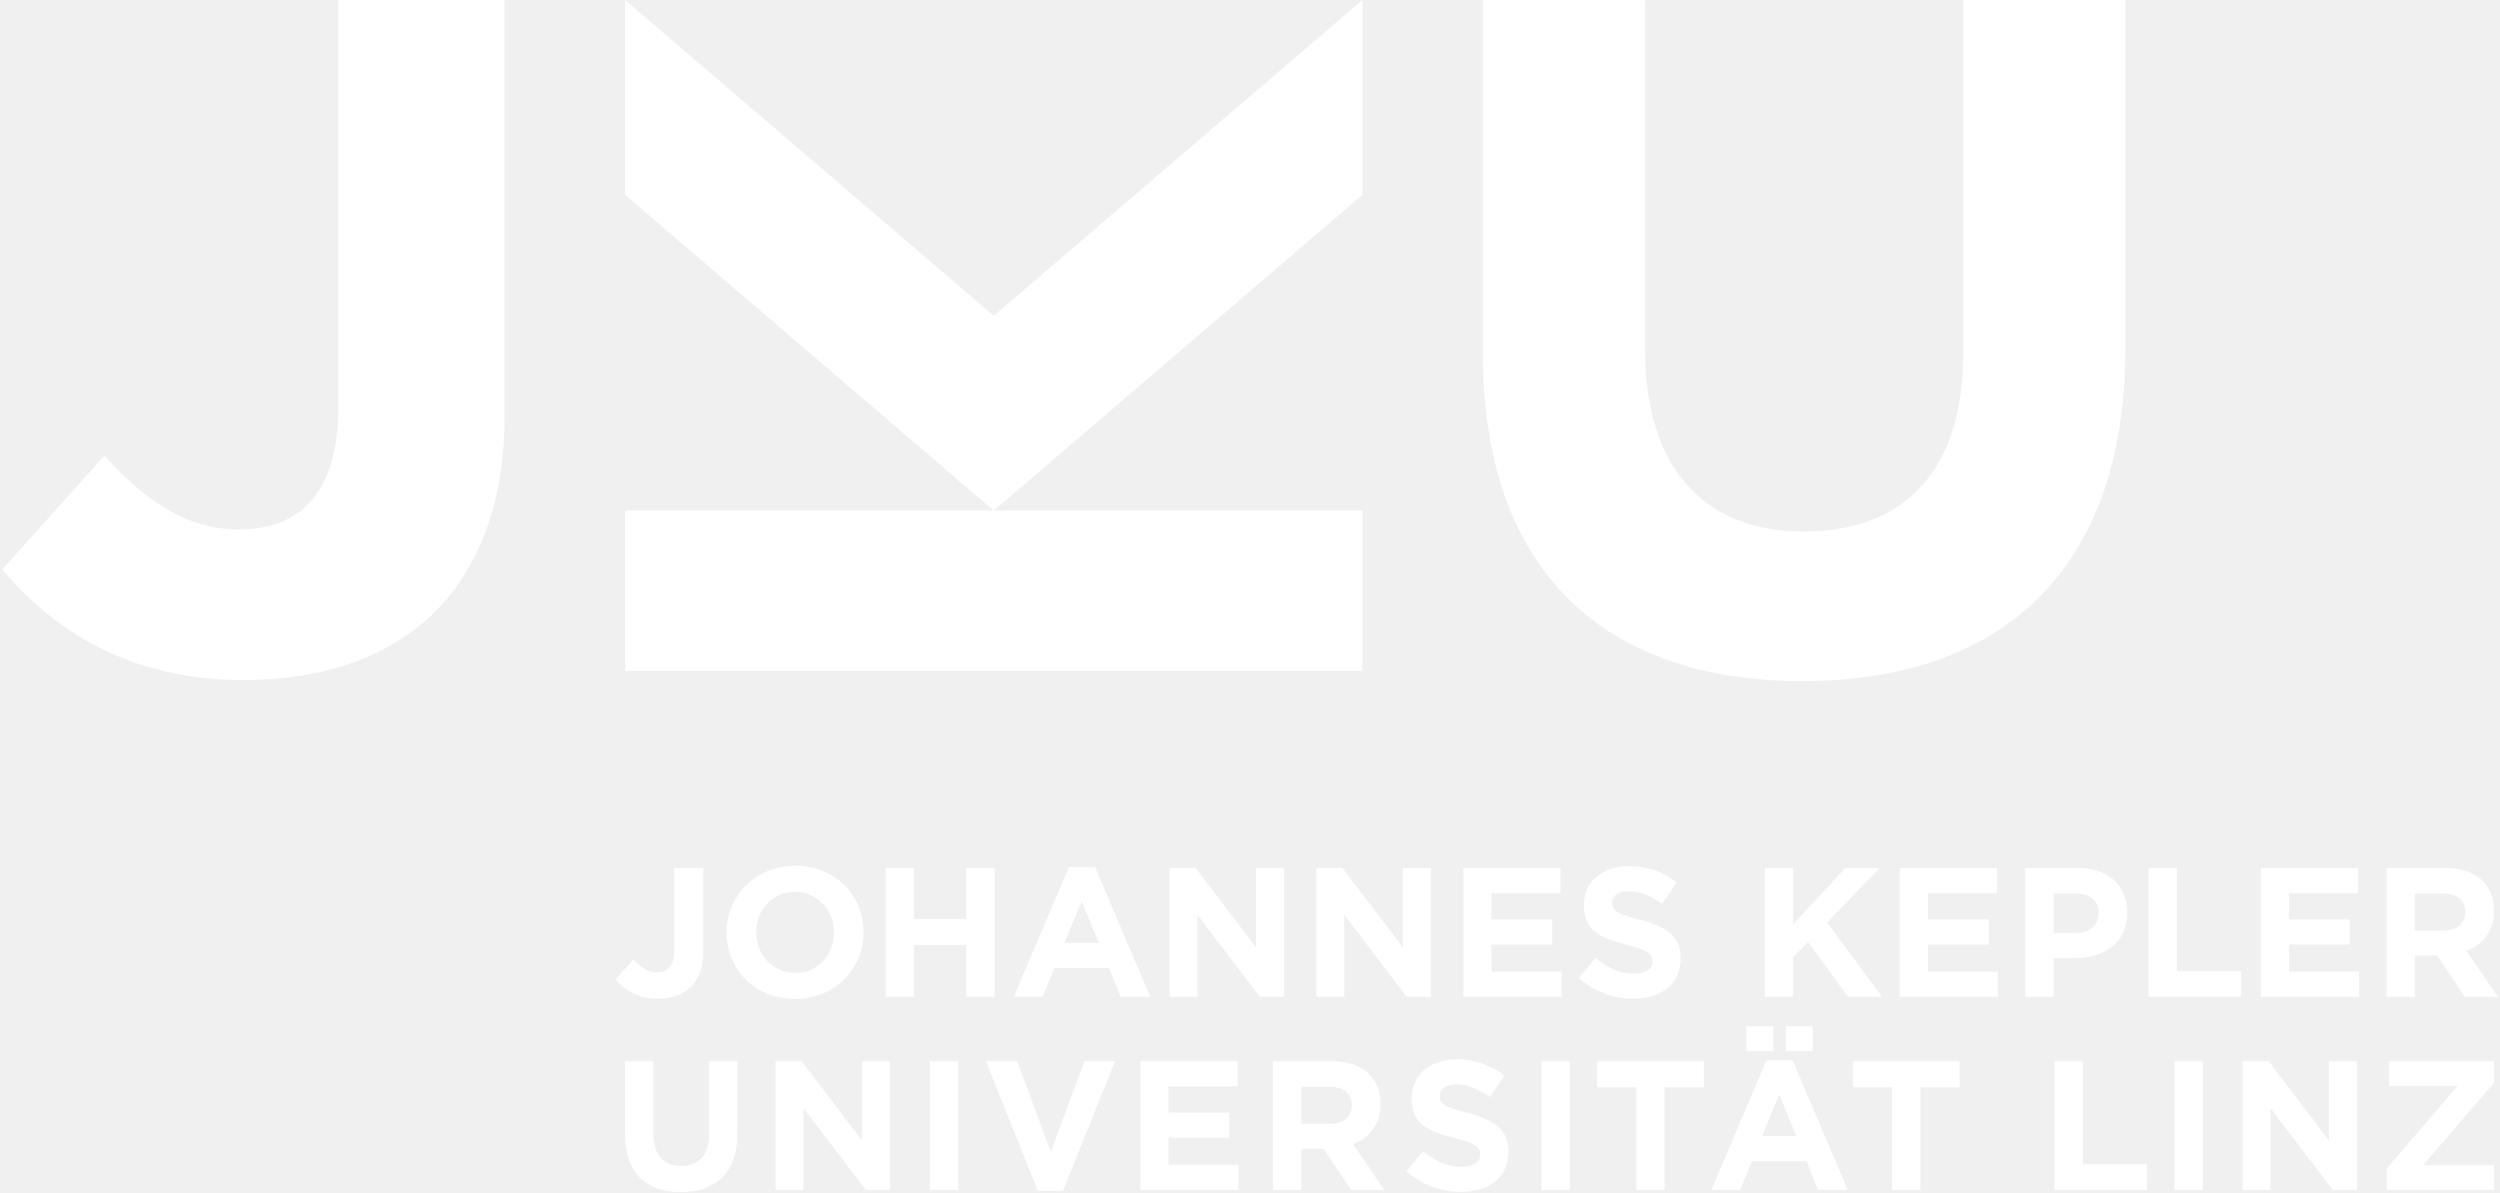
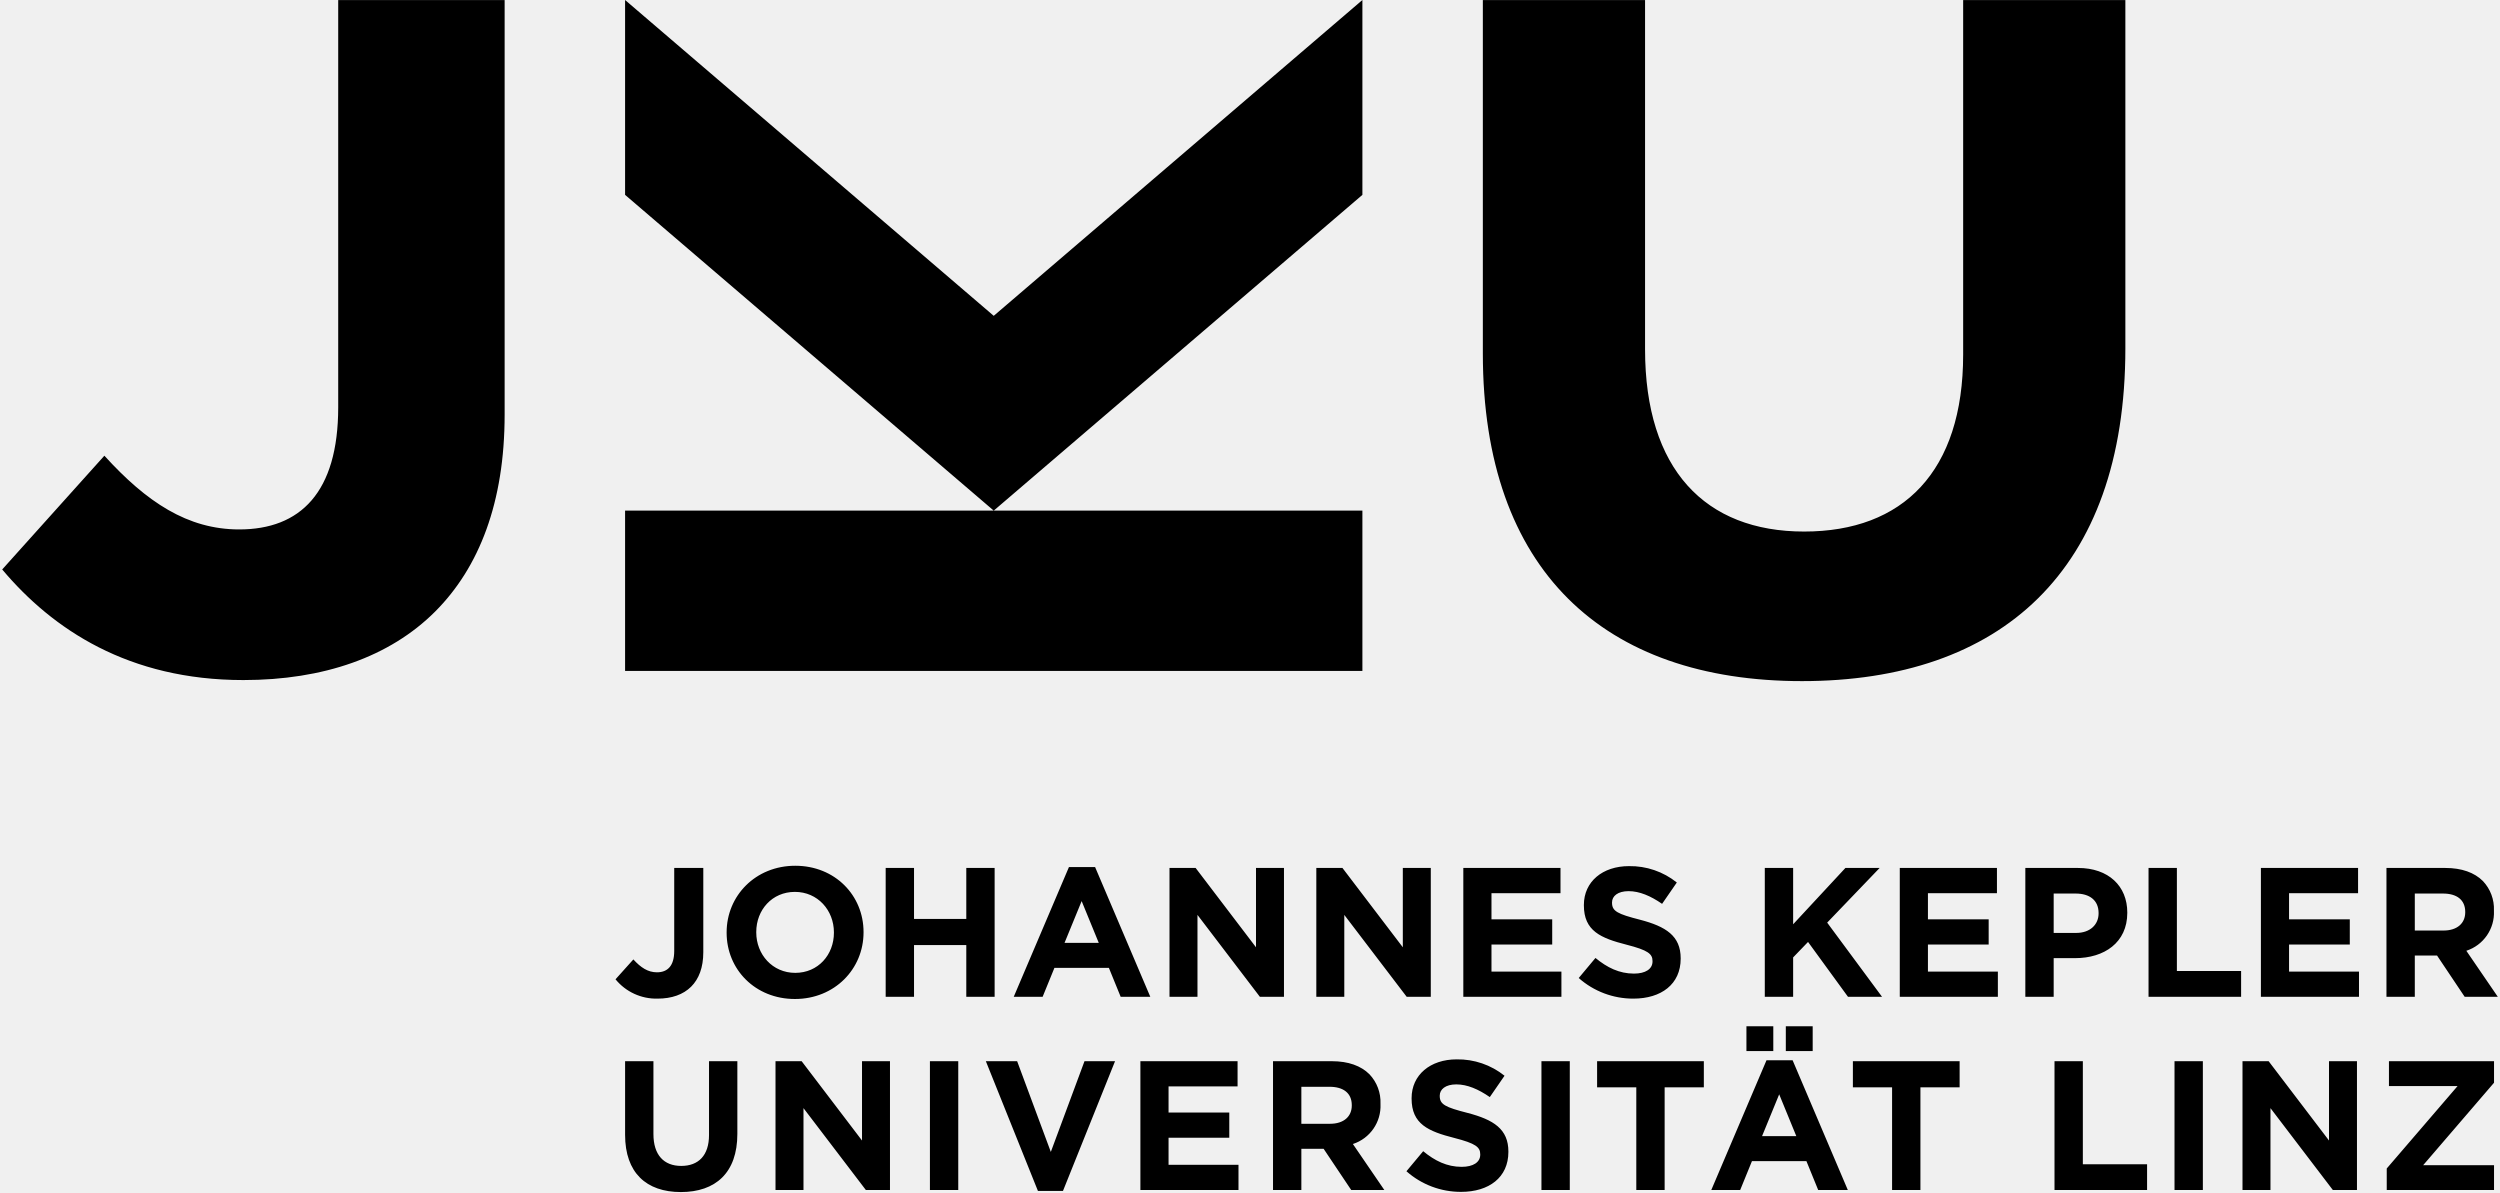
<svg xmlns="http://www.w3.org/2000/svg" id="body_1" width="151" height="72">
  <g transform="matrix(0.2400819 0 0 0.2400819 0.1327748 -0)">
-     <path transform="matrix(1 0 0 1 -92.74756 -92.73041)" d="M415.218 311.093L408.18 311.093L408.18 331.049L392.994 311.093L386.419 311.093L386.419 343.503L393.457 343.503L393.457 322.9L409.152 343.503L415.218 343.503L415.218 311.093zM326.145 392.119L333.275 392.119L333.275 359.709L326.145 359.709zM367.697 310.861L361.123 310.861L347.232 343.503L354.501 343.503L357.465 336.234L371.17 336.234L374.133 343.503L381.587 343.503zM360.011 329.937L364.317 319.427L368.623 329.937zM386.18 378.97L401.459 378.97L401.459 372.626L386.18 372.626L386.18 366.052L403.543 366.052L403.543 359.709L379.096 359.709L379.096 392.119L403.774 392.119L403.774 385.776L386.18 385.776zM356.561 382.534L348.087 359.709L340.216 359.709L353.319 392.35L359.616 392.35L372.719 359.709L365.033 359.709zM342.424 343.503L342.424 311.093L335.294 311.093L335.294 323.918L322.145 323.918L322.145 311.093L315.014 311.093L315.014 343.503L322.145 343.503L322.145 330.493L335.294 330.493L335.294 343.503zM309.06 379.664L293.873 359.709L287.298 359.709L287.298 392.119L294.336 392.119L294.336 371.515L310.032 392.119L316.097 392.119L316.097 359.709L309.06 359.709zM538.322 350.911L531.563 350.911L531.563 357.162L538.322 357.162zM485.016 337.16L467.422 337.16L467.422 330.354L482.701 330.354L482.701 324.011L467.422 324.011L467.422 317.436L484.784 317.436L484.784 311.093L460.338 311.093L460.338 343.503L485.016 343.503zM270.569 378.275C 270.569 383.414 267.93 386.053 263.578 386.053C 259.225 386.053 256.586 383.322 256.586 378.044L256.586 378.044L256.586 359.709L249.456 359.709L249.456 378.228C 249.456 387.766 254.78 392.628 263.485 392.628C 272.19 392.628 277.699 387.813 277.699 377.997L277.699 377.997L277.699 359.709L270.569 359.709zM545.543 264.086C 595.362 264.086 626.896 236.526 626.896 180.347L626.896 180.347L626.896 92.748L586.087 92.748L586.087 181.939C 586.087 211.353 570.984 226.457 546.072 226.457C 521.163 226.457 506.06 210.822 506.06 180.613L506.06 180.613L506.06 92.748L465.25 92.748L465.25 181.673C 465.25 236.262 495.725 264.086 545.543 264.086zM423.355 311.093L423.355 343.503L430.393 343.503L430.393 322.9L446.089 343.503L452.154 343.503L452.154 311.093L445.116 311.093L445.116 331.049L429.93 311.093zM266.075 340.957C 268.02 339.012 269.131 336.142 269.131 332.299L269.131 332.299L269.131 311.093L261.816 311.093L261.816 331.974C 261.816 335.725 260.149 337.345 257.464 337.345C 255.195 337.345 253.389 336.142 251.537 334.104L251.537 334.104L247.046 339.105C 249.638 342.278 253.553 344.072 257.649 343.966C 261.167 343.966 264.084 342.948 266.075 340.957zM177.281 195.188C 177.281 216.652 167.74 225.926 152.371 225.926C 139.386 225.926 129.051 219.037 118.453 207.377L118.453 207.377L92.748 235.998C 105.468 251.101 124.548 263.821 153.431 263.821C 173.572 263.821 190.266 257.992 201.661 246.598C 212.79 235.466 219.15 219.037 219.15 197.043L219.15 197.043L219.15 92.748L177.281 92.748zM434.948 92.73L342.2 172.187L249.453 92.73L249.453 141.754L342.2 221.194L434.948 141.754zM434.948 221.194L249.453 221.194L249.453 261.531L434.948 261.531zM309.446 327.298L309.446 327.206C 309.446 317.992 302.27 310.538 292.269 310.538C 282.268 310.538 274.999 318.084 274.999 327.298L274.999 327.298L274.999 327.391C 274.999 336.605 282.175 344.059 292.176 344.059C 302.177 344.059 309.446 336.512 309.446 327.298zM282.453 327.298L282.453 327.206C 282.453 321.649 286.435 317.112 292.176 317.112C 297.918 317.112 301.992 321.742 301.992 327.298L301.992 327.298L301.992 327.391C 301.992 332.947 298.01 337.484 292.269 337.484C 286.528 337.484 282.453 332.854 282.453 327.298zM577.226 330.354L592.505 330.354L592.505 324.011L577.226 324.011L577.226 317.436L594.588 317.436L594.588 311.093L570.142 311.093L570.142 343.503L594.82 343.503L594.82 337.16L577.226 337.16zM616.199 359.709L609.069 359.709L609.069 392.119L632.358 392.119L632.358 385.637L616.199 385.637zM639.261 392.119L646.392 392.119L646.392 359.709L639.261 359.709zM627.38 322.39L627.38 322.298C 627.38 315.677 622.704 311.093 614.972 311.093L614.972 311.093L601.73 311.093L601.73 343.503L608.86 343.503L608.86 333.78L614.278 333.78C 621.547 333.78 627.38 329.891 627.38 322.39zM608.86 317.529L614.37 317.529C 617.935 317.529 620.158 319.242 620.158 322.437L620.158 322.437L620.158 322.529C 620.158 325.307 618.074 327.437 614.509 327.437L614.509 327.437L608.86 327.437zM639.856 311.093L632.725 311.093L632.725 343.503L656.015 343.503L656.015 337.021L639.856 337.021zM678.126 379.664L662.939 359.709L656.364 359.709L656.364 392.119L663.402 392.119L663.402 371.515L679.098 392.119L685.163 392.119L685.163 359.709L678.126 359.709zM699.712 333.132L705.314 333.132L712.259 343.503L720.593 343.503L712.676 331.928C 716.991 330.527 719.835 326.413 719.621 321.881L719.621 321.881L719.621 321.788C 719.733 319.046 718.731 316.374 716.843 314.38C 714.713 312.25 711.519 311.093 707.398 311.093L707.398 311.093L692.582 311.093L692.582 343.503L699.712 343.503zM699.712 317.529L706.796 317.529C 710.269 317.529 712.399 319.103 712.399 322.159L712.399 322.159L712.399 322.251C 712.399 324.983 710.408 326.835 706.935 326.835L706.935 326.835L699.712 326.835zM693.207 365.959L710.477 365.959L692.651 386.702L692.651 392.119L719.644 392.119L719.644 385.868L701.819 385.868L719.644 365.126L719.644 359.709L693.207 359.709zM668.077 330.354L683.357 330.354L683.357 324.011L668.077 324.011L668.077 317.436L685.44 317.436L685.44 311.093L660.993 311.093L660.993 343.503L685.672 343.503L685.672 337.16L668.077 337.16zM479.993 392.119L487.123 392.119L487.123 359.709L479.993 359.709zM503.261 337.67C 499.556 337.67 496.5 336.142 493.584 333.734L493.584 333.734L489.37 338.781C 493.162 342.139 498.057 343.985 503.122 343.966C 510.113 343.966 515.021 340.355 515.021 333.919L515.021 333.919L515.021 333.827C 515.021 328.178 511.317 325.817 504.742 324.103C 499.14 322.668 497.751 321.974 497.751 319.844L497.751 319.844L497.751 319.751C 497.751 318.177 499.186 316.927 501.918 316.927C 504.65 316.927 507.474 318.131 510.344 320.122L510.344 320.122L514.049 314.751C 510.638 312.017 506.38 310.56 502.01 310.63C 495.389 310.63 490.667 314.519 490.667 320.4L490.667 320.4L490.667 320.492C 490.667 326.928 494.88 328.734 501.408 330.401C 506.825 331.789 507.937 332.715 507.937 334.521L507.937 334.521L507.937 334.614C 507.937 336.512 506.177 337.67 503.261 337.67zM558.344 366.283L568.206 366.283L568.206 392.119L575.336 392.119L575.336 366.283L585.198 366.283L585.198 359.709L558.344 359.709zM493.994 366.283L503.856 366.283L503.856 392.119L510.986 392.119L510.986 366.283L520.848 366.283L520.848 359.709L493.994 359.709zM461.398 372.719C 455.796 371.283 454.407 370.589 454.407 368.459L454.407 368.459L454.407 368.367C 454.407 366.792 455.842 365.542 458.574 365.542C 461.306 365.542 464.13 366.746 467 368.737L467 368.737L470.705 363.366C 467.294 360.632 463.037 359.175 458.666 359.246C 452.045 359.246 447.323 363.135 447.323 369.015L447.323 369.015L447.323 369.108C 447.323 375.543 451.536 377.349 458.065 379.016C 463.482 380.405 464.593 381.331 464.593 383.136L464.593 383.136L464.593 383.229C 464.593 385.127 462.834 386.285 459.916 386.285C 456.213 386.285 453.157 384.757 450.24 382.349L450.24 382.349L446.027 387.396C 449.818 390.755 454.713 392.6 459.778 392.582C 466.769 392.582 471.677 388.97 471.677 382.534L471.677 382.534L471.677 382.442C 471.677 376.793 467.973 374.432 461.398 372.719zM439.5 370.496L439.5 370.404C 439.612 367.661 438.61 364.989 436.722 362.996C 434.592 360.866 431.398 359.709 427.277 359.709L427.277 359.709L412.461 359.709L412.461 392.119L419.591 392.119L419.591 381.747L425.193 381.747L432.138 392.119L440.472 392.119L432.555 380.543C 436.87 379.142 439.714 375.028 439.5 370.496zM432.277 370.867C 432.277 373.598 430.286 375.451 426.814 375.451L426.814 375.451L419.591 375.451L419.591 366.144L426.675 366.144C 430.147 366.144 432.277 367.718 432.277 370.774zM536.61 359.477L522.719 392.119L529.988 392.119L532.952 384.85L546.656 384.85L549.62 392.119L557.074 392.119L543.184 359.477zM535.498 378.553L539.804 368.042L544.11 378.553zM551.878 324.844L565.074 311.093L556.462 311.093L543.313 325.261L543.313 311.093L536.183 311.093L536.183 343.503L543.313 343.503L543.313 333.595L547.063 329.706L557.111 343.503L565.676 343.503zM548.231 350.911L541.471 350.911L541.471 357.162L548.231 357.162z" stroke="none" fill="#FFFFFF" fill-rule="nonzero" />
+     <path transform="matrix(1 0 0 1 -92.74756 -92.73041)" d="M415.218 311.093L408.18 311.093L408.18 331.049L392.994 311.093L386.419 311.093L386.419 343.503L393.457 343.503L393.457 322.9L409.152 343.503L415.218 343.503L415.218 311.093zM326.145 392.119L333.275 392.119L333.275 359.709L326.145 359.709zM367.697 310.861L361.123 310.861L347.232 343.503L354.501 343.503L357.465 336.234L371.17 336.234L374.133 343.503L381.587 343.503zM360.011 329.937L364.317 319.427L368.623 329.937zM386.18 378.97L401.459 378.97L401.459 372.626L386.18 372.626L386.18 366.052L403.543 366.052L403.543 359.709L379.096 359.709L379.096 392.119L403.774 392.119L403.774 385.776L386.18 385.776zM356.561 382.534L348.087 359.709L340.216 359.709L353.319 392.35L359.616 392.35L372.719 359.709L365.033 359.709zM342.424 343.503L342.424 311.093L335.294 311.093L335.294 323.918L322.145 323.918L322.145 311.093L315.014 311.093L315.014 343.503L322.145 343.503L322.145 330.493L335.294 330.493L335.294 343.503zM309.06 379.664L293.873 359.709L287.298 359.709L287.298 392.119L294.336 392.119L294.336 371.515L310.032 392.119L316.097 392.119L316.097 359.709L309.06 359.709zM538.322 350.911L531.563 350.911L531.563 357.162L538.322 357.162zM485.016 337.16L467.422 337.16L467.422 330.354L482.701 330.354L482.701 324.011L467.422 324.011L467.422 317.436L484.784 317.436L484.784 311.093L460.338 311.093L460.338 343.503L485.016 343.503zM270.569 378.275C 270.569 383.414 267.93 386.053 263.578 386.053C 259.225 386.053 256.586 383.322 256.586 378.044L256.586 378.044L256.586 359.709L249.456 359.709L249.456 378.228C 249.456 387.766 254.78 392.628 263.485 392.628C 272.19 392.628 277.699 387.813 277.699 377.997L277.699 377.997L277.699 359.709L270.569 359.709zM545.543 264.086C 595.362 264.086 626.896 236.526 626.896 180.347L626.896 180.347L626.896 92.748L586.087 92.748L586.087 181.939C 586.087 211.353 570.984 226.457 546.072 226.457C 521.163 226.457 506.06 210.822 506.06 180.613L506.06 180.613L506.06 92.748L465.25 92.748L465.25 181.673C 465.25 236.262 495.725 264.086 545.543 264.086zM423.355 311.093L423.355 343.503L430.393 343.503L430.393 322.9L446.089 343.503L452.154 343.503L452.154 311.093L445.116 311.093L445.116 331.049L429.93 311.093zM266.075 340.957C 268.02 339.012 269.131 336.142 269.131 332.299L269.131 332.299L269.131 311.093L261.816 311.093L261.816 331.974C 261.816 335.725 260.149 337.345 257.464 337.345C 255.195 337.345 253.389 336.142 251.537 334.104L251.537 334.104L247.046 339.105C 249.638 342.278 253.553 344.072 257.649 343.966C 261.167 343.966 264.084 342.948 266.075 340.957zM177.281 195.188C 177.281 216.652 167.74 225.926 152.371 225.926C 139.386 225.926 129.051 219.037 118.453 207.377L118.453 207.377L92.748 235.998C 105.468 251.101 124.548 263.821 153.431 263.821C 173.572 263.821 190.266 257.992 201.661 246.598C 212.79 235.466 219.15 219.037 219.15 197.043L219.15 197.043L219.15 92.748L177.281 92.748zM434.948 92.73L342.2 172.187L249.453 92.73L249.453 141.754L342.2 221.194L434.948 141.754zM434.948 221.194L249.453 221.194L249.453 261.531L434.948 261.531zM309.446 327.298L309.446 327.206C 309.446 317.992 302.27 310.538 292.269 310.538C 282.268 310.538 274.999 318.084 274.999 327.298L274.999 327.298L274.999 327.391C 274.999 336.605 282.175 344.059 292.176 344.059C 302.177 344.059 309.446 336.512 309.446 327.298zM282.453 327.298L282.453 327.206C 282.453 321.649 286.435 317.112 292.176 317.112C 297.918 317.112 301.992 321.742 301.992 327.298L301.992 327.298L301.992 327.391C 301.992 332.947 298.01 337.484 292.269 337.484C 286.528 337.484 282.453 332.854 282.453 327.298zM577.226 330.354L592.505 330.354L592.505 324.011L577.226 324.011L577.226 317.436L594.588 317.436L594.588 311.093L570.142 311.093L570.142 343.503L594.82 343.503L594.82 337.16L577.226 337.16zM616.199 359.709L609.069 359.709L609.069 392.119L632.358 392.119L632.358 385.637L616.199 385.637zM639.261 392.119L646.392 392.119L646.392 359.709L639.261 359.709zM627.38 322.39L627.38 322.298C 627.38 315.677 622.704 311.093 614.972 311.093L614.972 311.093L601.73 311.093L601.73 343.503L608.86 343.503L608.86 333.78L614.278 333.78C 621.547 333.78 627.38 329.891 627.38 322.39zM608.86 317.529L614.37 317.529C 617.935 317.529 620.158 319.242 620.158 322.437L620.158 322.437L620.158 322.529C 620.158 325.307 618.074 327.437 614.509 327.437L614.509 327.437L608.86 327.437zM639.856 311.093L632.725 311.093L632.725 343.503L656.015 343.503L656.015 337.021L639.856 337.021zM678.126 379.664L662.939 359.709L656.364 359.709L656.364 392.119L663.402 392.119L663.402 371.515L679.098 392.119L685.163 392.119L685.163 359.709L678.126 359.709zM699.712 333.132L705.314 333.132L712.259 343.503L720.593 343.503L712.676 331.928C 716.991 330.527 719.835 326.413 719.621 321.881L719.621 321.881L719.621 321.788C 719.733 319.046 718.731 316.374 716.843 314.38C 714.713 312.25 711.519 311.093 707.398 311.093L707.398 311.093L692.582 311.093L692.582 343.503L699.712 343.503zM699.712 317.529L706.796 317.529C 710.269 317.529 712.399 319.103 712.399 322.159L712.399 322.159L712.399 322.251C 712.399 324.983 710.408 326.835 706.935 326.835L706.935 326.835L699.712 326.835zM693.207 365.959L710.477 365.959L692.651 386.702L692.651 392.119L719.644 392.119L719.644 385.868L701.819 385.868L719.644 365.126L719.644 359.709L693.207 359.709zM668.077 330.354L683.357 330.354L683.357 324.011L668.077 324.011L668.077 317.436L685.44 317.436L685.44 311.093L660.993 311.093L660.993 343.503L685.672 343.503L685.672 337.16L668.077 337.16zM479.993 392.119L487.123 392.119L487.123 359.709L479.993 359.709zM503.261 337.67C 499.556 337.67 496.5 336.142 493.584 333.734L493.584 333.734L489.37 338.781C 493.162 342.139 498.057 343.985 503.122 343.966C 510.113 343.966 515.021 340.355 515.021 333.919L515.021 333.919L515.021 333.827C 515.021 328.178 511.317 325.817 504.742 324.103C 499.14 322.668 497.751 321.974 497.751 319.844L497.751 319.844L497.751 319.751C 497.751 318.177 499.186 316.927 501.918 316.927C 504.65 316.927 507.474 318.131 510.344 320.122L510.344 320.122L514.049 314.751C 510.638 312.017 506.38 310.56 502.01 310.63C 495.389 310.63 490.667 314.519 490.667 320.4L490.667 320.4L490.667 320.492C 490.667 326.928 494.88 328.734 501.408 330.401C 506.825 331.789 507.937 332.715 507.937 334.521L507.937 334.521L507.937 334.614C 507.937 336.512 506.177 337.67 503.261 337.67zM558.344 366.283L568.206 366.283L568.206 392.119L575.336 392.119L575.336 366.283L585.198 366.283L585.198 359.709L558.344 359.709zM493.994 366.283L503.856 366.283L503.856 392.119L510.986 392.119L510.986 366.283L520.848 366.283L520.848 359.709L493.994 359.709zM461.398 372.719C 455.796 371.283 454.407 370.589 454.407 368.459L454.407 368.459L454.407 368.367C 454.407 366.792 455.842 365.542 458.574 365.542C 461.306 365.542 464.13 366.746 467 368.737L467 368.737L470.705 363.366C 467.294 360.632 463.037 359.175 458.666 359.246C 452.045 359.246 447.323 363.135 447.323 369.015L447.323 369.015L447.323 369.108C 447.323 375.543 451.536 377.349 458.065 379.016C 463.482 380.405 464.593 381.331 464.593 383.136L464.593 383.136L464.593 383.229C 464.593 385.127 462.834 386.285 459.916 386.285C 456.213 386.285 453.157 384.757 450.24 382.349L450.24 382.349L446.027 387.396C 449.818 390.755 454.713 392.6 459.778 392.582C 466.769 392.582 471.677 388.97 471.677 382.534L471.677 382.534L471.677 382.442C 471.677 376.793 467.973 374.432 461.398 372.719zM439.5 370.496L439.5 370.404C 439.612 367.661 438.61 364.989 436.722 362.996C 434.592 360.866 431.398 359.709 427.277 359.709L427.277 359.709L412.461 359.709L412.461 392.119L419.591 392.119L419.591 381.747L425.193 381.747L432.138 392.119L440.472 392.119L432.555 380.543C 436.87 379.142 439.714 375.028 439.5 370.496zM432.277 370.867C 432.277 373.598 430.286 375.451 426.814 375.451L426.814 375.451L419.591 375.451L419.591 366.144L426.675 366.144C 430.147 366.144 432.277 367.718 432.277 370.774zM536.61 359.477L522.719 392.119L529.988 392.119L532.952 384.85L546.656 384.85L549.62 392.119L557.074 392.119L543.184 359.477zM535.498 378.553L539.804 368.042L544.11 378.553zM551.878 324.844L565.074 311.093L556.462 311.093L543.313 325.261L543.313 311.093L536.183 311.093L536.183 343.503L543.313 343.503L543.313 333.595L547.063 329.706L557.111 343.503L565.676 343.503zM548.231 350.911L541.471 350.911L541.471 357.162L548.231 357.162z" stroke="none" fill="#000000" fill-rule="nonzero" />
  </g>
</svg>
